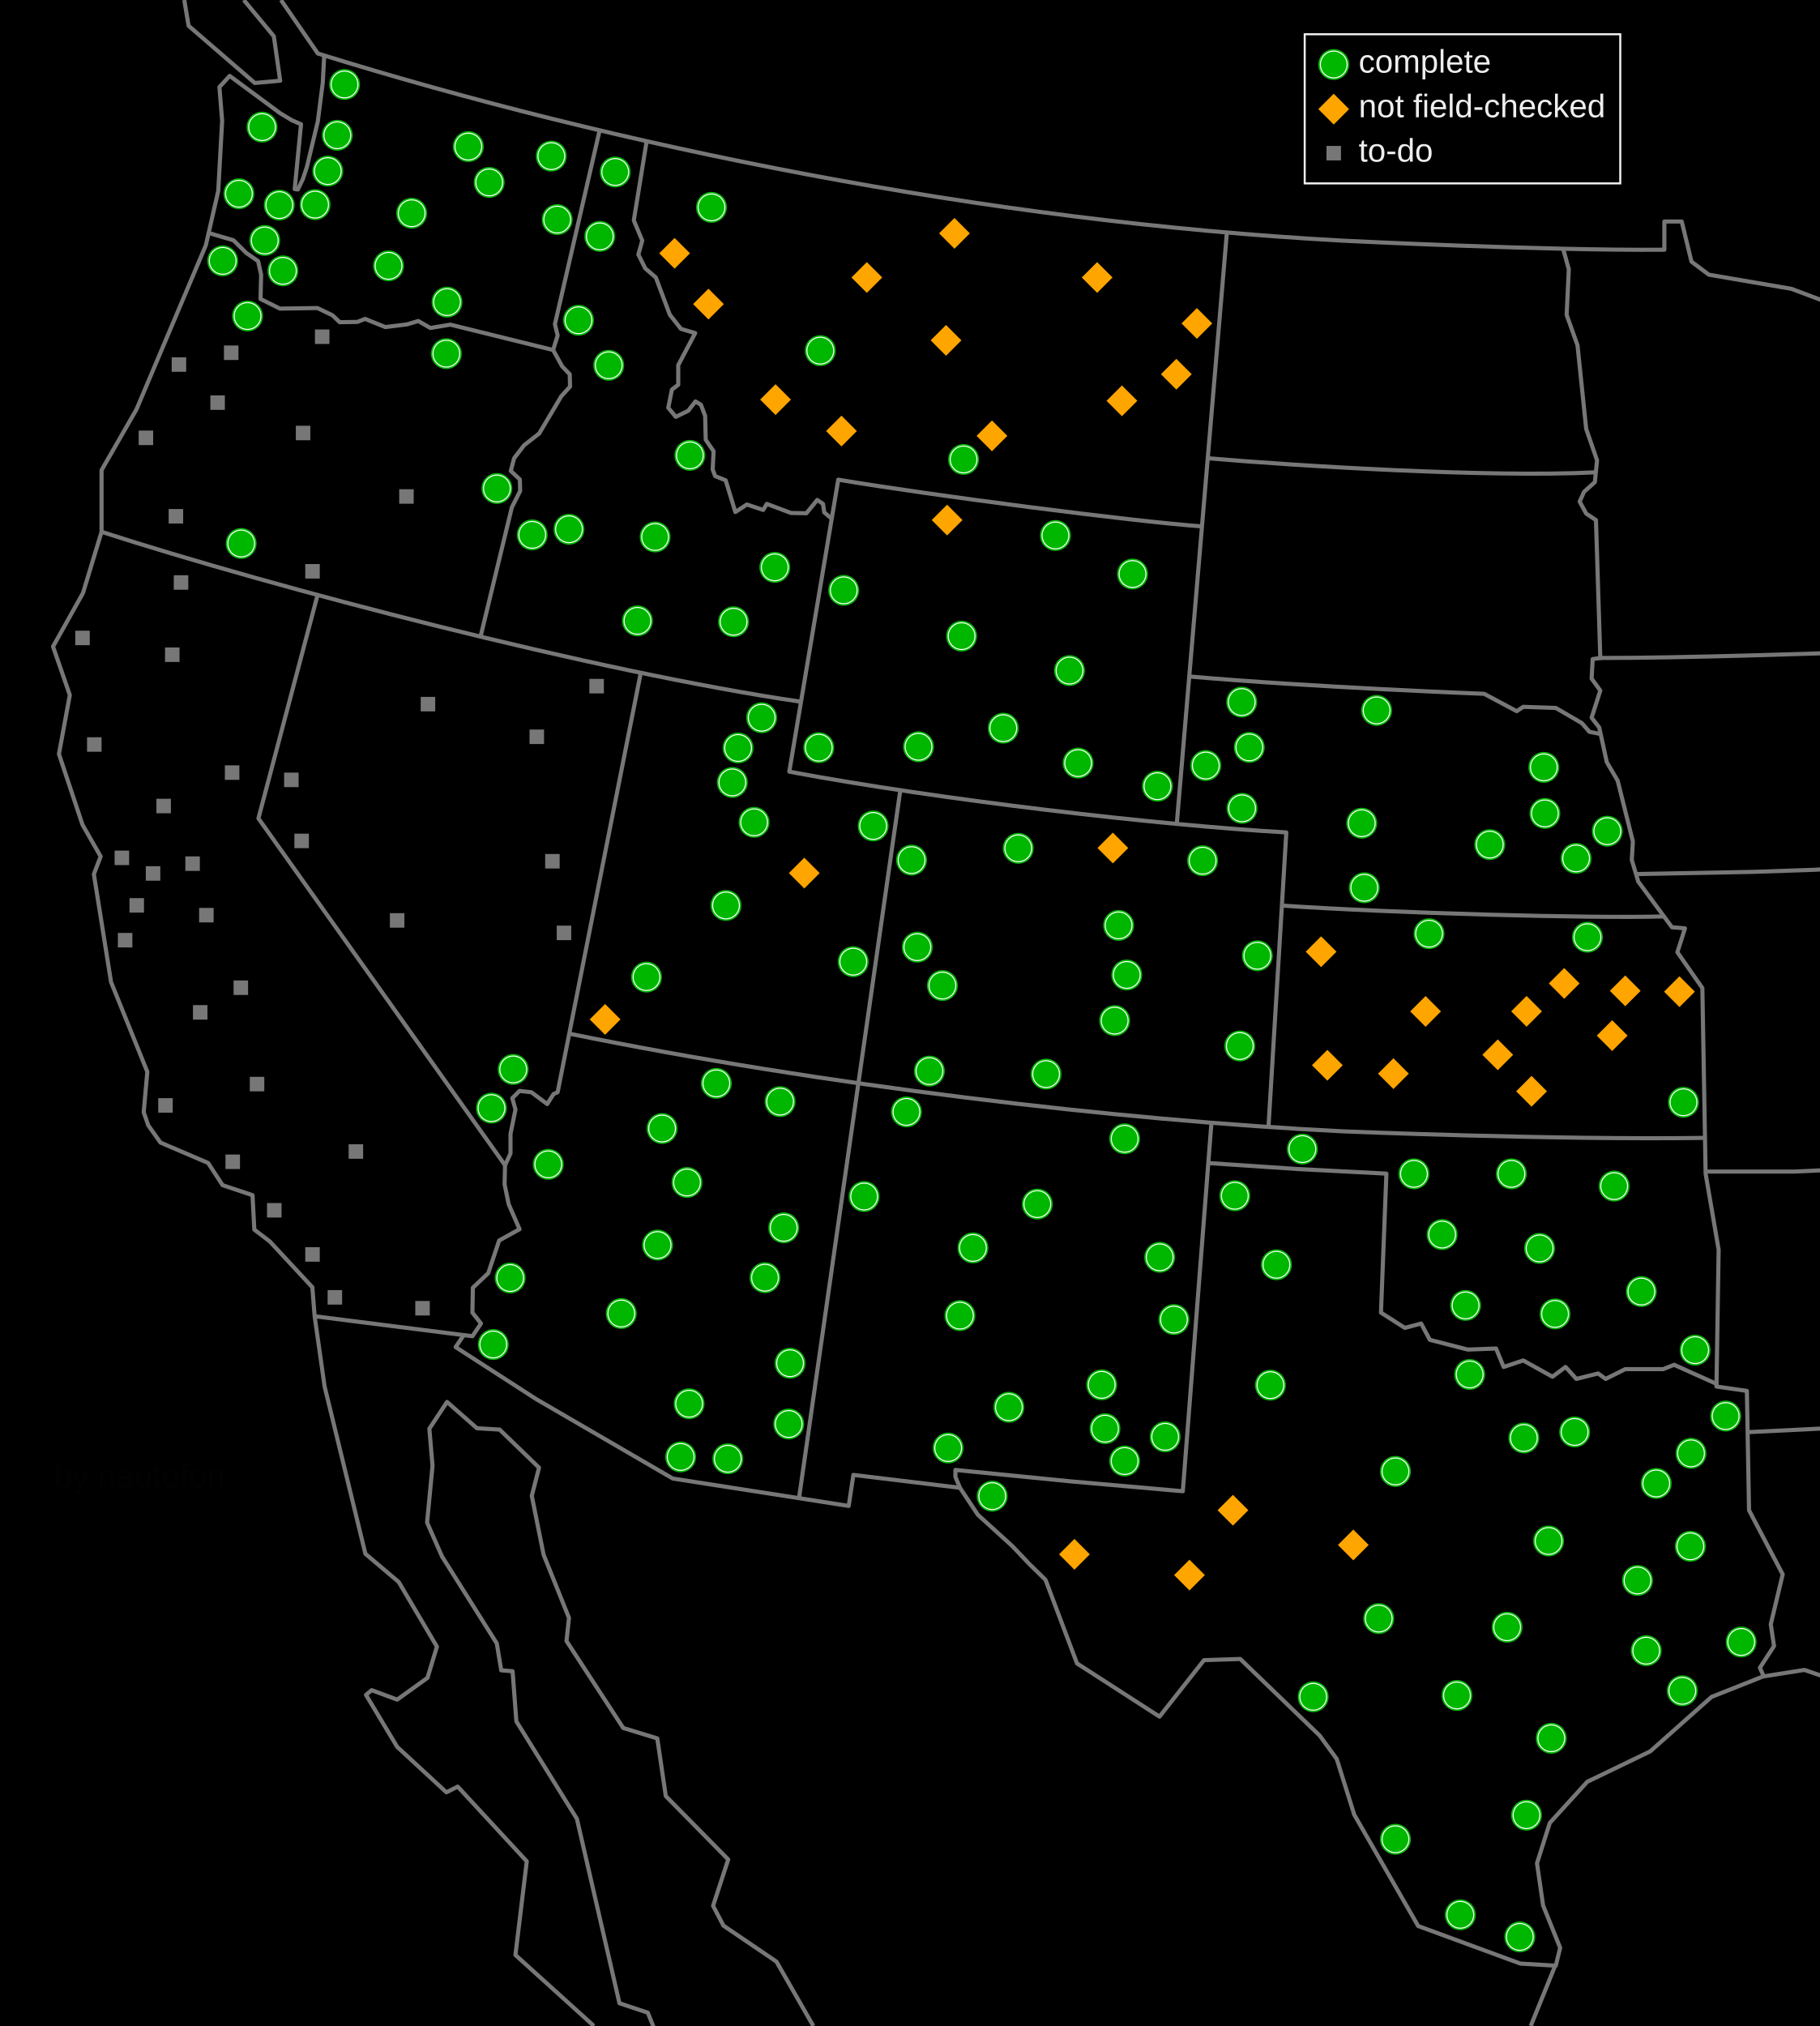
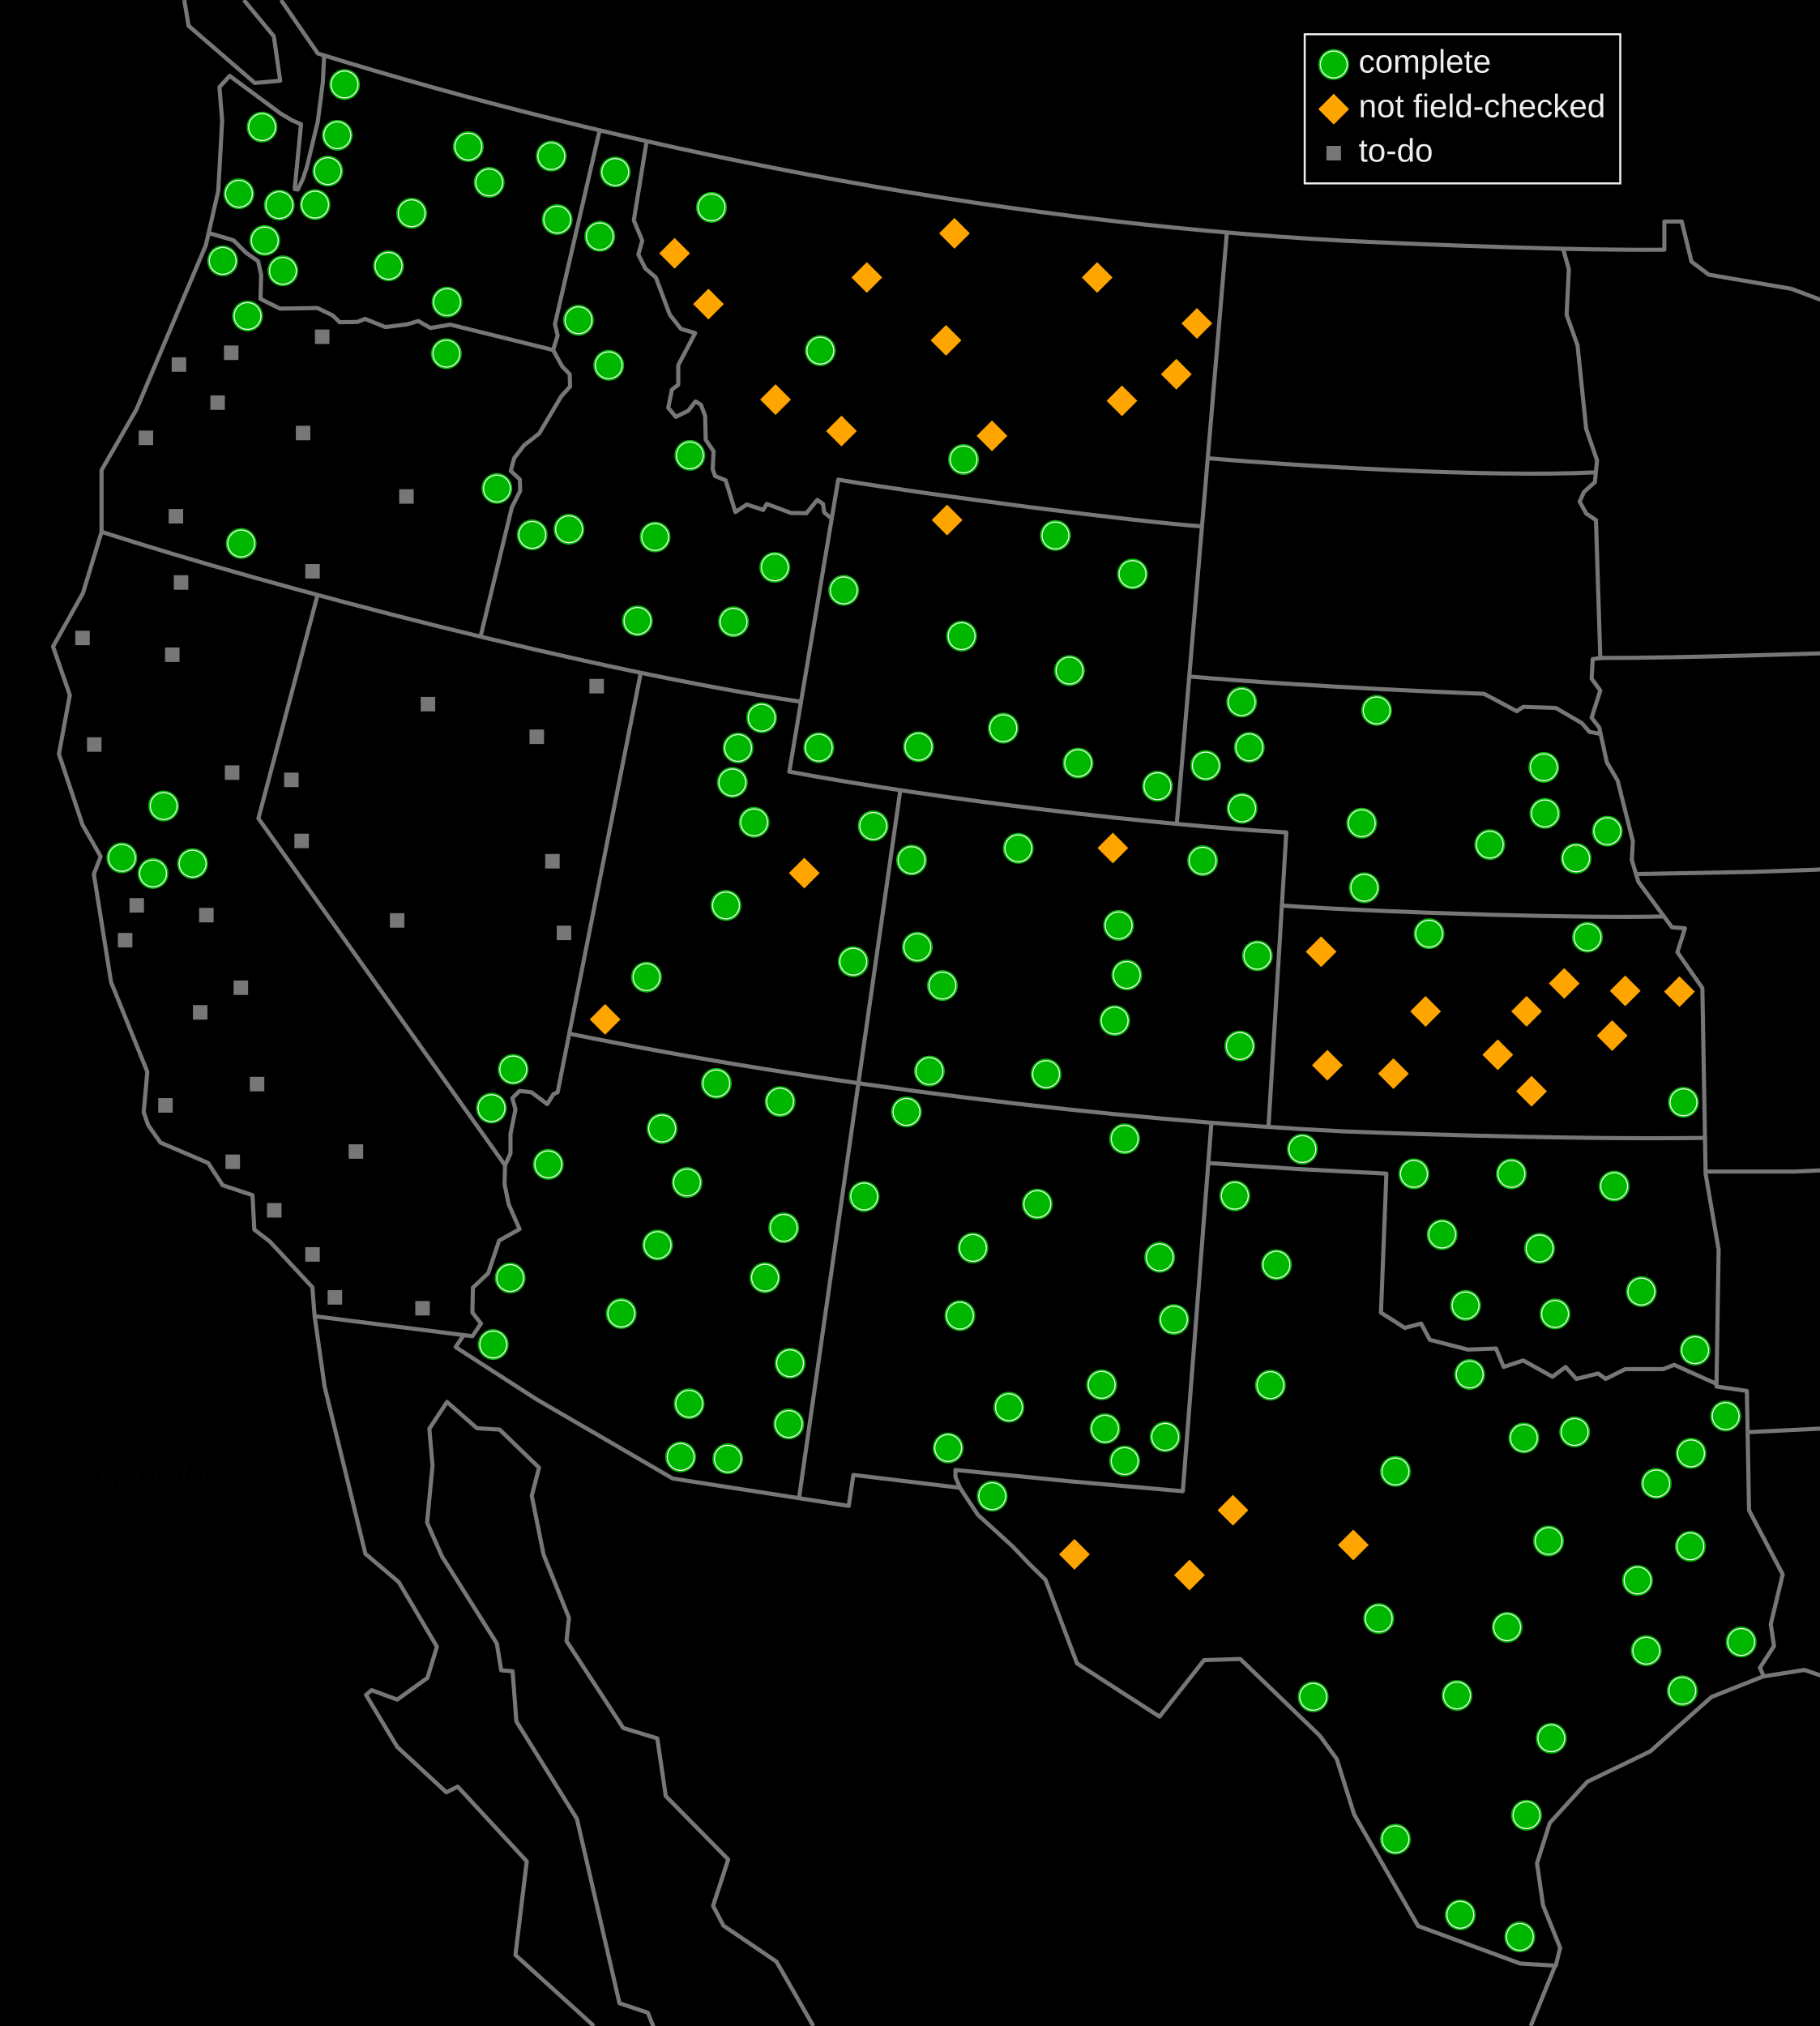
<svg xmlns="http://www.w3.org/2000/svg" xmlns:xlink="http://www.w3.org/1999/xlink" version="1.1" x="0px" y="0px" width="501.68px" height="558.55px" viewBox="0 0 501.68 558.55" xml:space="preserve">
  <symbol id="all" viewBox="-4.25 -4.25 8.5 8.5">
    <path style="fill:#00B700;" d="M4.25,0c0-2.35-1.9-4.25-4.25-4.25c-2.35,0-4.25,1.9-4.25,4.25S-2.35,4.25,0,4.25C2.35,4.25,4.25,2.35,4.25,0z" />
    <path style="fill:none;stroke:#FFFFFF;stroke-width:0.283;stroke-miterlimit:10;" d="M3.69,0c0-2.04-1.65-3.69-3.69-3.69S-3.68-2.04-3.68,0S-2.04,3.69,0,3.69S3.69,2.04,3.69,0z" />
  </symbol>
  <symbol id="cleanup" viewBox="-4.25 -4.25 8.5 8.5">
    <rect x="-3" y="-3" width="6" height="6" transform="rotate(45)" style="fill:orange" />
  </symbol>
  <symbol id="open" viewBox="-4.25 -4.25 8.5 8.5">
    <rect x="-2" y="-2" width="4" height="4" style="fill:#777" />
  </symbol>
  <symbol id="TODO" viewBox="-4.25 -4.25 8.5 8.5">
    <rect x="-2" y="-2" width="4" height="4" style="fill:red" />
  </symbol>
  <g id="map">
    <rect width="597.74" height="558.55" />
    <text id="made_by_nautofon" transform="matrix(1 0 0 1 15.00 410.00)" style="font-family:'ArialMT','Arial',sans-serif;fill:#020202;font-size:9px;">by nautofon</text>
    <path style="fill:none;stroke:#777777;stroke-width:1.134;stroke-linejoin:round;stroke-miterlimit:10;" d="M77.47,0l10.16,14.75c81.55,25.39,184,46.31,282.83,51.61 0 0 55.799 2.787 88.427 2.487v-7.783h4.789l2.694 11.076 4.789 3.592 22.75 3.891 14.368 5.388 10.178-2.993 17.362 4.49-13.47 7.184-18.858 18.559 0.299 2.395" />
    <line style="fill:none;stroke:#777777;stroke-width:1.134;stroke-linejoin:round;stroke-miterlimit:10;" x1="338.27" y1="64.1" x2="324.45" y2="227.16" />
    <polyline style="fill:none;stroke:#777777;stroke-width:1.134;stroke-linejoin:round;stroke-miterlimit:10;" points="87.56,164.04 71.25,225.62 139.25,321.25" />
    <polyline style="fill:none;stroke:#777777;stroke-width:1.134;stroke-linejoin:round;stroke-miterlimit:10;" points="176.67,185.49 153.75,301.12 152.62,301.62 150.88,304.38 146.5,301.12 143.25,300.75 141.25,302.75 142.12,305.88 140.75,312.62 140.75,318 139.25,321.25 139.12,326.5 140.25,332 143.25,338.88 137.62,342 134.62,351 130.38,355 130.25,361.88 132.62,364.88 130.25,368.38 86.75,362.88" />
    <polyline style="fill:none;stroke:#777777;stroke-width:1.134;stroke-linejoin:round;stroke-miterlimit:10;" points="50.81,0 52,7.12 70.25,22.88 77.25,22.25 75.5,10 67.22,0" />
    <path style="fill:none;stroke:#777777;stroke-width:1.134;stroke-linejoin:round;stroke-miterlimit:10;" d="m89.39 15.3-0.39 7.45-1.38 10.75-3 12.5-1.12 3.38-1.38 2.87-0.87-0.13 1.75-17.87-2.5-1.08-3.21-1.92-13.96-10.33-2.83 3.08 0.75 9.33-1.08 19.34-3.42 14.95-19.13 45.26-9.62 16.74v17l-5.12 16.88-8.26 14.75 4.63 13.37-3 16.26 6.5 19.5 5 8.74-1.87 4.88 4.74 29.75 10 24.75-1 11.12 1.26 3.63 3.37 4.75 13.13 5.62 4 6.13 8.24 2.75 0.5 9.5 4.26 3.25 11.74 12.63 0.63 8 2.75 19.37 11.25 46.13 9.177 7.754 10.54 17.833-2.607 8.605-8.344 5.997-7.04-2.607-1.565 1.304 8.605 14.341 13.559 12.516 3.129-1.565 19.035 20.599-3.129 25.814 21.642 19.574" />
    <path style="fill:none;stroke:#777777;stroke-width:1.134;stroke-linejoin:round;stroke-miterlimit:10;" d="m180.18 558.79-1.565-3.911-7.822-2.607-11.734-50.846-16.688-26.857-1.043-13.82-3.129-0.261-1.228-7.413-15.09-23.953-4.13-9.37 1.5-15.63-0.87-10.24 4.87-7.38 8.25 7.25 6.25 0.37 10.87 10.5-2 7.76 3.26 16.24 6.997 17.413-0.687 6.37 15.645 23.989 9.387 2.868 2.347 15.906 17.21 17.47-4.172 12.777 2.868 5.476 14.602 9.909 10.169 17.749" />
    <path style="fill:none;stroke:#777777;stroke-width:1.134;stroke-linejoin:round;stroke-miterlimit:10;" d="m127.87 368.07-2.25 3.31 22.26 14.37 37.62 21.87 48.5 7.55 1.29-8.55 29.38 3.55 4.95 7.45 9.5 8.63 4.68 4.93 4.464 4.358 8.681 23.049 22.75 14.668 12.273-15.566 9.989-0.323 21.93 21.149 4.666 6.405 4.83 15.362 17.624 30.7 28.183 10.36 9.765 0.577 1.202-4.926-4.701-11.674-1.683-11.626 3.523-11.123 10.338-11.353 17.362-8.382 16.902-15.012 14.229-5.642 11.375-1.796 13.171 4.49 14.967-3.592 14.368 10.477 12.872-0.299 6.585-4.191 6.885 2.395 2.694-2.993-3.891-3.592-0.299-8.082-2.993-5.388 6.885-4.191 13.47-2.395 15.53 0.898" />
    <line style="fill:none;stroke:#777777;stroke-width:1.134;stroke-linejoin:round;stroke-miterlimit:10;" x1="248.23" y1="217.87" x2="220.3" y2="413.04" />
    <path style="fill:none;stroke:#777777;stroke-width:1.134;stroke-linejoin:round;stroke-miterlimit:10;" d="M28,146.62c47.23,15.27,136.03,38.56,192.86,46.85" />
    <path style="fill:none;stroke:#777777;stroke-width:1.134;stroke-linejoin:round;stroke-miterlimit:10;" d="M156.95 284.97c69.54 14.18 151.01 23.87 213.51 26.94 0 0 58.194 2.396 99.503 1.797" />
    <path style="fill:none;stroke:#777777;stroke-width:1.134;stroke-linejoin:round;stroke-miterlimit:10;" d="M331.36,145.12c-18.79-1.34-74.68-8.56-100.24-12.88l-13.5,80.5c41,7.71,102.37,14.82,137.04,16.75l-4.92,81.2" />
    <polyline style="fill:none;stroke:#777777;stroke-width:1.134;stroke-linejoin:round;stroke-miterlimit:10;" points="334.01,309.54 326.12,411.12 295.42,408.42 263.42,405.25 263.42,407.17 264.67,410.17" />
    <path style="fill:none;stroke:#777777;stroke-width:1.134;stroke-linejoin:round;stroke-miterlimit:10;" d="m333.16 320.64 24.461 1.643 24.63 1.276-1.497 38.332 6.585 4.191 4.49-1.197 2.395 4.49 10.477 2.694 7.783-0.299 2.095 5.089 5.388-1.796 8.082 4.49 3.592-2.694 2.993 3.293 5.987-1.497 2.095 1.497 5.388-2.694h10.477l2.993-1.197 11.974 5.388" />
    <path style="fill:none;stroke:#777777;stroke-width:1.134;stroke-linejoin:round;stroke-miterlimit:10;" d="m353.22 249.65c31.131 2.095 85.611 3.592 105.67 2.993" />
    <path style="fill:none;stroke:#777777;stroke-width:1.134;stroke-linejoin:round;stroke-miterlimit:10;" d="m327.78 186.49c34.125 2.993 81.42 4.789 81.42 4.789l8.98 4.789 1.796-1.197 8.98 0.299 7.184 4.191 2.095 2.395 2.993 0.599" />
    <path style="fill:none;stroke:#777777;stroke-width:1.134;stroke-linejoin:round;stroke-miterlimit:10;" d="m332.87 126.32c24.246 2.095 77.529 5.388 107.16 3.891" />
    <polyline style="fill:none;stroke:#777777;stroke-width:1.134;stroke-linejoin:round;stroke-miterlimit:10;" points="165.33,35.93 153,89.38 153.75,92.5 152.5,96.5 155,101 157.08,103.17 157.17,106.58 154.75,109.25 148.67,119.5 144.5,122.75 141.75,126.33 140.83,129.83 143.33,132.17 143.42,135.33 141.12,139.88 132.49,175.53" />
    <polyline style="fill:none;stroke:#777777;stroke-width:1.134;stroke-linejoin:round;stroke-miterlimit:10;" points="178.29,38.93 174.75,60.75 177.08,66.33 176,70.17 177.92,74 180.83,76.5 184.67,86.75 187.75,90.67 191.67,91.83 187,100.67 187,106.08 185.25,107.42 184.25,112.42 186.33,114.92 189.75,113.25 191.75,110.67 193.25,111.58 194.42,114.67 194.58,121.25 196.75,124.42 196.5,129.42 197.17,131.25 200.08,132.42 202.75,141.17 205.92,139.08 210.42,140.58 211.42,138.92 218.08,141.42 222.33,141.5 225.33,137.83 226.92,138.92 227.25,141.25 229.32,143.01" />
    <polyline style="fill:none;stroke:#777777;stroke-width:1.134;stroke-linejoin:round;stroke-miterlimit:10;" points="57.53,64.23 64.38,66.25 67.92,69.75 71.17,72 72,75.75 71.83,82.42 77.17,85.08 87.5,84.92 91.67,86.92 93.67,88.83 98.5,88.75 100.67,87.92 106.25,90.17 112.25,89.42 115.33,88.5 118.67,90.42 124.17,89.5 152.5,96.5" />
    <path style="fill:none;stroke:#777777;stroke-width:1.134;stroke-linejoin:round;stroke-miterlimit:10;" d="m431.05 68.847 1.497 5.388-0.599 12.572 2.993 8.382 2.395 23.049 2.993 8.681-0.599 5.987-2.993 2.694-1.197 2.694 1.796 3.293 2.694 1.796 1.197 38.016-2.095 0.299-0.299 5.388 2.395 3.293-2.395 7.484 2.095 2.694 2.095 9.579 2.993 5.089 4.191 16.763-0.299 5.089 1.796 5.987 9.28 12.572 3.592 0.299-2.095 6.585 6.885 9.878 0.898 51.187 3.592 20.954-0.599 37.717 8.382 1.197 0.599 32.927 9.28 17.661-3.293 13.77 0.898 5.987-3.891 5.987 1.197 2.694" />
    <path style="fill:none;stroke:#777777;stroke-width:1.134;stroke-linejoin:round;stroke-miterlimit:10;" d="m440.93 181.4c24.246 0 58.371-1.197 76.93-1.796" />
    <path style="fill:none;stroke:#777777;stroke-width:1.134;stroke-linejoin:round;stroke-miterlimit:10;" d="m451.1 240.97 32.029-0.599 17.661-0.599 12.273-0.898 5.089 4.789" />
    <path style="fill:none;stroke:#777777;stroke-width:1.134;stroke-linejoin:round;stroke-miterlimit:10;" d="m470.56 322.99h24.246l32.329-1.497 17.062 0.299 1.796 2.694-4.789 5.987 10.776-0.299" />
    <path style="fill:none;stroke:#777777;stroke-width:1.134;stroke-linejoin:round;stroke-miterlimit:10;" d="m481.94 394.83 48.792-2.395" />
    <path style="fill:none;stroke:#777777;stroke-width:1.134;stroke-linejoin:round;stroke-miterlimit:10;" d="m428.87 541.7-6.822 16.841" />
  </g>
  <g id="legend" transform="translate(55)">
    <rect x="304.73" y="9.44" style="stroke:#EEEEEE;stroke-width:0.567;stroke-miterlimit:10;" width="87" height="41.12" />
    <text transform="matrix(1 0 0 1 319.5923 44.5608)" style="fill:#EEEEEE; font-family:'ArialMT','Arial',sans-serif; font-size:9px;">to-do</text>
    <use xlink:href="#open" width="8.5" height="8.5" id="legend-unkown_1_" x="-4.25" y="-4.25" transform="matrix(1 0 0 -1 312.729 42.2266)" style="overflow:visible;" />
    <text transform="matrix(1 0 0 1 319.5923 32.3207)" style="fill:#EEEEEE; font-family:'ArialMT','Arial',sans-serif; font-size:9px;">not field-checked</text>
    <use xlink:href="#cleanup" width="8.5" height="8.5" id="legend-some_1_" x="-4.25" y="-4.25" transform="matrix(1 0 0 -1 312.729 30.0874)" style="overflow:visible;" />
    <text transform="matrix(1 0 0 1 319.5933 20.0199)" style="fill:#EEEEEE; font-family:'ArialMT','Arial',sans-serif; font-size:9px;">complete</text>
    <use xlink:href="#all" width="8.5" height="8.5" id="legend-all_1_" x="-4.25" y="-4.25" transform="matrix(1 0 0 -1 312.729 17.7852)" style="overflow:visible;" />
  </g>
  <g id="data">
    <g id="AZ">
      <use xlink:href="#all" width="8.5" height="8.5" id="camp_verde" x="-4.25" y="-4.25" transform="matrix(1 0 0 -1 181.292 343.25)" style="overflow:visible;" />
      <use xlink:href="#all" width="8.5" height="8.5" id="clifton" x="-4.25" y="-4.25" transform="matrix(1 0 0 -1 217.8335 375.834)" style="overflow:visible;" />
      <use xlink:href="#all" width="8.5" height="8.5" id="ehrenberg" x="-4.25" y="-4.25" transform="matrix(1 0 0 -1 140.6665 352.334)" style="overflow:visible;" />
      <use xlink:href="#all" width="8.5" height="8.5" id="flagstaff" x="-4.25" y="-4.25" transform="matrix(1 0 0 -1 189.417 326)" style="overflow:visible;" />
      <use xlink:href="#all" width="8.5" height="8.5" id="g_canyon_vlg" x="-4.25" y="-4.25" transform="matrix(1 0 0 -1 182.542 311.125)" style="overflow:visible;" />
      <use xlink:href="#all" width="8.5" height="8.5" id="holbrook" x="-4.25" y="-4.25" transform="matrix(1 0 0 -1 216.084 338.5)" style="overflow:visible;" />
      <use xlink:href="#all" width="8.5" height="8.5" id="kayenta" x="-4.25" y="-4.25" transform="matrix(1 0 0 -1 215.0835 303.708)" style="overflow:visible;" />
      <use xlink:href="#all" width="8.5" height="8.5" id="kingman" x="-4.25" y="-4.25" transform="matrix(1 0 0 -1 151.167 321)" style="overflow:visible;" />
      <use xlink:href="#all" width="8.5" height="8.5" id="nogales" x="-4.25" y="-4.25" transform="matrix(1 0 0 -1 187.6665 401.667)" style="overflow:visible;" />
      <use xlink:href="#all" width="8.5" height="8.5" id="page" x="-4.25" y="-4.25" transform="matrix(1 0 0 -1 197.5005 298.667)" style="overflow:visible;" />
      <use xlink:href="#all" width="8.5" height="8.5" id="phoenix" x="-4.25" y="-4.25" transform="matrix(1 0 0 -1 171.292 362.125)" style="overflow:visible;" />
      <use xlink:href="#all" width="8.5" height="8.5" id="san_simon" x="-4.25" y="-4.25" transform="matrix(1 0 0 -1 217.4585 392.583)" style="overflow:visible;" />
      <use xlink:href="#all" width="8.5" height="8.5" id="show_low" x="-4.25" y="-4.25" transform="matrix(1 0 0 -1 210.917 352.25)" style="overflow:visible;" />
      <use xlink:href="#all" width="8.5" height="8.5" id="sierra_vista" x="-4.25" y="-4.25" transform="matrix(1 0 0 -1 200.6665 402.167)" style="overflow:visible;" />
      <use xlink:href="#all" width="8.5" height="8.5" id="tucson" x="-4.25" y="-4.25" transform="matrix(1 0 0 -1 190 387)" style="overflow:visible;" />
      <use xlink:href="#all" width="8.5" height="8.5" id="yuma" x="-4.25" y="-4.25" transform="matrix(1 0 0 -1 136 370.667)" style="overflow:visible;" />
    </g>
    <g id="CA">
      <use xlink:href="#open" width="8.5" height="8.5" id="bakersfield" x="-4.25" y="-4.25" transform="matrix(1 0 0 -1 70.875 298.874)" style="overflow:visible;" />
      <use xlink:href="#open" width="8.5" height="8.5" id="barstow" x="-4.25" y="-4.25" transform="matrix(1 0 0 -1 98.125 317.458)" style="overflow:visible;" />
      <use xlink:href="#open" width="8.5" height="8.5" id="carlsbad" x="-4.25" y="-4.25" transform="matrix(1 0 0 -1 86.1655 345.834)" style="overflow:visible;" />
      <use xlink:href="#open" width="8.5" height="8.5" id="el_centro" x="-4.25" y="-4.25" transform="matrix(1 0 0 -1 116.499 360.668)" style="overflow:visible;" />
      <use xlink:href="#open" width="8.5" height="8.5" id="eureka" x="-4.25" y="-4.25" transform="matrix(1 0 0 -1 22.7495 175.875)" style="overflow:visible;" />
      <use xlink:href="#open" width="8.5" height="8.5" id="fresno" x="-4.25" y="-4.25" transform="matrix(1 0 0 -1 66.4 272.3)" style="overflow:visible;" />
      <use xlink:href="#open" width="8.5" height="8.5" id="hilt" x="-4.25" y="-4.25" transform="matrix(1 0 0 -1 49.9165 160.5835)" style="overflow:visible;" />
      <use xlink:href="#open" width="8.5" height="8.5" id="huron" x="-4.25" y="-4.25" transform="matrix(1 0 0 -1 55.2 279.1)" style="overflow:visible;" />
      <use xlink:href="#open" width="8.5" height="8.5" id="los_angeles" x="-4.25" y="-4.25" transform="matrix(1 0 0 -1 75.6235 333.668)" style="overflow:visible;" />
      <use xlink:href="#open" width="8.5" height="8.5" id="modesto" x="-4.25" y="-4.25" transform="matrix(1 0 0 -1 56.9 252.3)" style="overflow:visible;" />
-       <use xlink:href="#open" width="8.5" height="8.5" id="oakland" x="-4.25" y="-4.25" transform="matrix(1 0 0 -1 42.2 240.8)" style="overflow:visible;" />
+       <use xlink:href="#all" width="8.5" height="8.5" id="oakland" x="-4.25" y="-4.25" transform="matrix(1 0 0 -1 42.2 240.8)" style="overflow:visible;" />
      <use xlink:href="#open" width="8.5" height="8.5" id="oxnard" x="-4.25" y="-4.25" transform="matrix(1 0 0 -1 64.1675 320.292)" style="overflow:visible;" />
      <use xlink:href="#open" width="8.5" height="8.5" id="redding" x="-4.25" y="-4.25" transform="matrix(1 0 0 -1 47.4995 180.5)" style="overflow:visible;" />
-       <use xlink:href="#open" width="8.5" height="8.5" id="sacramento" x="-4.25" y="-4.25" transform="matrix(1 0 0 -1 45.124 222.2095)" style="overflow:visible;" />
+       <use xlink:href="#all" width="8.5" height="8.5" id="sacramento" x="-4.25" y="-4.25" transform="matrix(1 0 0 -1 45.124 222.2095)" style="overflow:visible;" />
      <use xlink:href="#open" width="8.5" height="8.5" id="san_diego" x="-4.25" y="-4.25" transform="matrix(1 0 0 -1 92.3325 357.668)" style="overflow:visible;" />
-       <use xlink:href="#open" width="8.5" height="8.5" id="san_francisc" x="-4.25" y="-4.25" transform="matrix(1 0 0 -1 33.6 236.5)" style="overflow:visible;" />
+       <use xlink:href="#all" width="8.5" height="8.5" id="san_francisc" x="-4.25" y="-4.25" transform="matrix(1 0 0 -1 33.6 236.5)" style="overflow:visible;" />
      <use xlink:href="#open" width="8.5" height="8.5" id="san_jose" x="-4.25" y="-4.25" transform="matrix(1 0 0 -1 37.7 249.6)" style="overflow:visible;" />
      <use xlink:href="#open" width="8.5" height="8.5" id="santa_cruz" x="-4.25" y="-4.25" transform="matrix(1 0 0 -1 34.5 259.2)" style="overflow:visible;" />
      <use xlink:href="#open" width="8.5" height="8.5" id="santa_maria" x="-4.25" y="-4.25" transform="matrix(1 0 0 -1 45.6245 304.75)" style="overflow:visible;" />
-       <use xlink:href="#open" width="8.5" height="8.5" id="stockton" x="-4.25" y="-4.25" transform="matrix(1 0 0 -1 53.1 238.1)" style="overflow:visible;" />
+       <use xlink:href="#all" width="8.5" height="8.5" id="stockton" x="-4.25" y="-4.25" transform="matrix(1 0 0 -1 53.1 238.1)" style="overflow:visible;" />
      <use xlink:href="#open" width="8.5" height="8.5" id="truckee" x="-4.25" y="-4.25" transform="matrix(1 0 0 -1 63.9995 213)" style="overflow:visible;" />
      <use xlink:href="#open" width="8.5" height="8.5" id="ukiah" x="-4.25" y="-4.25" transform="matrix(1 0 0 -1 25.9995 205.25)" style="overflow:visible;" />
    </g>
    <g id="CO">
      <use xlink:href="#all" width="8.5" height="8.5" id="alamosa" x="-4.25" y="-4.25" transform="matrix(1 0 0 -1 288.4165 296.1221)" style="overflow:visible;" />
      <use xlink:href="#all" width="8.5" height="8.5" id="burlington" x="-4.25" y="-4.25" transform="matrix(1 0 0 -1 346.667 263.4971)" style="overflow:visible;" />
      <use xlink:href="#all" width="8.5" height="8.5" id="colorado_spr" x="-4.25" y="-4.25" transform="matrix(1 0 0 -1 310.6665 268.7886)" style="overflow:visible;" />
      <use xlink:href="#all" width="8.5" height="8.5" id="denver" x="-4.25" y="-4.25" transform="matrix(1 0 0 -1 308.4165 255.1221)" style="overflow:visible;" />
      <use xlink:href="#all" width="8.5" height="8.5" id="durango" x="-4.25" y="-4.25" transform="matrix(1 0 0 -1 256.25 295.2886)" style="overflow:visible;" />
      <use xlink:href="#cleanup" width="8.5" height="8.5" id="fort_collins" x="-4.25" y="-4.25" transform="matrix(1 0 0 -1 306.833 233.7886)" style="overflow:visible;" />
      <use xlink:href="#all" width="8.5" height="8.5" id="grand_juncti" x="-4.25" y="-4.25" transform="matrix(1 0 0 -1 252.916 261.1221)" style="overflow:visible;" />
      <use xlink:href="#all" width="8.5" height="8.5" id="lamar" x="-4.25" y="-4.25" transform="matrix(1 0 0 -1 341.833 288.3721)" style="overflow:visible;" />
      <use xlink:href="#all" width="8.5" height="8.5" id="montrose" x="-4.25" y="-4.25" transform="matrix(1 0 0 -1 259.833 271.7051)" style="overflow:visible;" />
      <use xlink:href="#all" width="8.5" height="8.5" id="pueblo" x="-4.25" y="-4.25" transform="matrix(1 0 0 -1 307.333 281.3721)" style="overflow:visible;" />
      <use xlink:href="#all" width="8.5" height="8.5" id="rangely" x="-4.25" y="-4.25" transform="matrix(1 0 0 -1 251.333 237.1221)" style="overflow:visible;" />
      <use xlink:href="#all" width="8.5" height="8.5" id="steamboat_sp" x="-4.25" y="-4.25" transform="matrix(1 0 0 -1 280.7495 233.8721)" style="overflow:visible;" />
      <use xlink:href="#all" width="8.5" height="8.5" id="sterling" x="-4.25" y="-4.25" transform="matrix(1 0 0 -1 331.583 237.2886)" style="overflow:visible;" />
    </g>
    <g id="ID">
      <use xlink:href="#all" width="8.5" height="8.5" id="boise" x="-4.25" y="-4.25" transform="matrix(1 0 0 -1 156.8745 145.9141)" style="overflow:visible;" />
      <use xlink:href="#all" width="8.5" height="8.5" id="coeur_dalene" x="-4.25" y="-4.25" transform="matrix(1 0 0 -1 165.3745 65.1641)" style="overflow:visible;" />
      <use xlink:href="#all" width="8.5" height="8.5" id="grangeville" x="-4.25" y="-4.25" transform="matrix(1 0 0 -1 167.833 100.7056)" style="overflow:visible;" />
      <use xlink:href="#all" width="8.5" height="8.5" id="idaho_falls" x="-4.25" y="-4.25" transform="matrix(1 0 0 -1 213.6245 156.4141)" style="overflow:visible;" />
      <use xlink:href="#all" width="8.5" height="8.5" id="ketchum" x="-4.25" y="-4.25" transform="matrix(1 0 0 -1 180.6245 148.0391)" style="overflow:visible;" />
      <use xlink:href="#all" width="8.5" height="8.5" id="lewiston" x="-4.25" y="-4.25" transform="matrix(1 0 0 -1 159.4995 88.2891)" style="overflow:visible;" />
      <use xlink:href="#all" width="8.5" height="8.5" id="nampa" x="-4.25" y="-4.25" transform="matrix(1 0 0 -1 146.7495 147.4556)" style="overflow:visible;" />
      <use xlink:href="#all" width="8.5" height="8.5" id="pocatello" x="-4.25" y="-4.25" transform="matrix(1 0 0 -1 202.2495 171.4141)" style="overflow:visible;" />
      <use xlink:href="#all" width="8.5" height="8.5" id="salmon" x="-4.25" y="-4.25" transform="matrix(1 0 0 -1 190.2075 125.5391)" style="overflow:visible;" />
      <use xlink:href="#all" width="8.5" height="8.5" id="sandpoint" x="-4.25" y="-4.25" transform="matrix(1 0 0 -1 169.6245 47.4141)" style="overflow:visible;" />
      <use xlink:href="#all" width="8.5" height="8.5" id="twin_falls" x="-4.25" y="-4.25" transform="matrix(1 0 0 -1 175.7495 171.1641)" style="overflow:visible;" />
    </g>
    <g id="KS">
      <use xlink:href="#cleanup" width="8.5" height="8.5" id="colby" transform="translate(360 258.13)" />
      <use xlink:href="#cleanup" width="8.5" height="8.5" id="dodge_city" transform="translate(379.94 291.74)" />
      <use xlink:href="#cleanup" width="8.5" height="8.5" id="emporia" transform="translate(440.25 281.26)" />
      <use xlink:href="#cleanup" width="8.5" height="8.5" id="garden_city" transform="translate(361.72 289.43)" />
      <use xlink:href="#cleanup" width="8.5" height="8.5" id="hays" transform="translate(388.8 274.59)" />
      <use xlink:href="#cleanup" width="8.5" height="8.5" id="hutchinson" transform="translate(408.71 286.55)" />
      <use xlink:href="#cleanup" width="8.5" height="8.5" id="junction_cit" transform="translate(427.03 266.87)" />
      <use xlink:href="#cleanup" width="8.5" height="8.5" id="kansas_city" transform="translate(458.8 269.14)" />
      <use xlink:href="#all" width="8.5" height="8.5" id="marysville" transform="translate(433.43 254.13)" />
      <use xlink:href="#all" width="8.5" height="8.5" id="phillipsburg" transform="translate(389.76 253.16)" />
      <use xlink:href="#all" width="8.5" height="8.5" id="pittsburg" transform="translate(459.91 299.64)" />
      <use xlink:href="#cleanup" width="8.5" height="8.5" id="salina_ks" transform="translate(416.65 274.57)" />
      <use xlink:href="#cleanup" width="8.5" height="8.5" id="topeka" transform="translate(443.85 268.92)" />
      <use xlink:href="#cleanup" width="8.5" height="8.5" id="wichita" transform="translate(418.02 296.61)" />
    </g>
    <g id="MT">
      <use xlink:href="#cleanup" width="8.5" height="8.5" id="billings" x="-4.25" y="-4.25" transform="matrix(1 0 0 -1 273.4985 120.168)" style="overflow:visible;" />
      <use xlink:href="#cleanup" width="8.5" height="8.5" id="bozeman" x="-4.25" y="-4.25" transform="matrix(1 0 0 -1 231.998 118.8345)" style="overflow:visible;" />
      <use xlink:href="#cleanup" width="8.5" height="8.5" id="butte" x="-4.25" y="-4.25" transform="matrix(1 0 0 -1 213.8315 110.168)" style="overflow:visible;" />
      <use xlink:href="#cleanup" width="8.5" height="8.5" id="glasgow_mt" x="-4.25" y="-4.25" transform="matrix(1 0 0 -1 302.4985 76.501)" style="overflow:visible;" />
      <use xlink:href="#cleanup" width="8.5" height="8.5" id="glendive" x="-4.25" y="-4.25" transform="matrix(1 0 0 -1 324.332 103.168)" style="overflow:visible;" />
      <use xlink:href="#cleanup" width="8.5" height="8.5" id="great_falls" x="-4.25" y="-4.25" transform="matrix(1 0 0 -1 238.9985 76.5015)" style="overflow:visible;" />
      <use xlink:href="#cleanup" width="8.5" height="8.5" id="havre" x="-4.25" y="-4.25" transform="matrix(1 0 0 -1 263.165 64.3345)" style="overflow:visible;" />
      <use xlink:href="#all" width="8.5" height="8.5" id="helena" x="-4.25" y="-4.25" transform="matrix(1 0 0 -1 226.1655 96.668)" style="overflow:visible;" />
      <use xlink:href="#all" width="8.5" height="8.5" id="kalispell" x="-4.25" y="-4.25" transform="matrix(1 0 0 -1 196.165 57.168)" style="overflow:visible;" />
      <use xlink:href="#all" width="8.5" height="8.5" id="laurel" x="-4.25" y="-4.25" transform="matrix(1 0 0 -1 265.665 126.6675)" style="overflow:visible;" />
      <use xlink:href="#cleanup" width="8.5" height="8.5" id="lewistown" x="-4.25" y="-4.25" transform="matrix(1 0 0 -1 260.832 93.835)" style="overflow:visible;" />
      <use xlink:href="#cleanup" width="8.5" height="8.5" id="miles_city" x="-4.25" y="-4.25" transform="matrix(1 0 0 -1 309.332 110.502)" style="overflow:visible;" />
      <use xlink:href="#cleanup" width="8.5" height="8.5" id="missoula" x="-4.25" y="-4.25" transform="matrix(1 0 0 -1 195.332 83.8345)" style="overflow:visible;" />
      <use xlink:href="#cleanup" width="8.5" height="8.5" id="sidney" x="-4.25" y="-4.25" transform="matrix(1 0 0 -1 329.998 89.1675)" style="overflow:visible;" />
      <use xlink:href="#cleanup" width="8.5" height="8.5" id="thompson_f" x="-4.25" y="-4.25" transform="matrix(1 0 0 -1 185.9985 69.8345)" style="overflow:visible;" />
    </g>
    <g id="NE" transform="translate(-27.097 -127.5)">
      <use xlink:href="#all" width="8.5" height="8.5" id="alliance" transform="translate(367.3 329.3)" />
      <use xlink:href="#all" width="8.5" height="8.5" id="chadron" transform="translate(365.2 316.8)" />
      <use xlink:href="#all" width="8.5" height="8.5" id="columbus" transform="translate(448.8 347.5)" />
      <use xlink:href="#all" width="8.5" height="8.5" id="grand_island" transform="translate(433.6 356.1)" />
      <use xlink:href="#all" width="8.5" height="8.5" id="lincoln" transform="translate(457.4 359.9)" />
      <use xlink:href="#all" width="8.5" height="8.5" id="mccook" transform="translate(399.0 368.0)" />
      <use xlink:href="#all" width="8.5" height="8.5" id="norfolk" transform="translate(448.5 334.8)" />
      <use xlink:href="#all" width="8.5" height="8.5" id="north_platte" transform="translate(398.3 350.2)" />
      <use xlink:href="#all" width="8.5" height="8.5" id="omaha" transform="translate(466.0 352.4)" />
      <use xlink:href="#all" width="8.5" height="8.5" id="scottsbluff" transform="translate(355.3 334.3)" />
      <use xlink:href="#all" width="8.5" height="8.5" id="sidney_ne" transform="translate(365.3 346.1)" />
      <use xlink:href="#all" width="8.5" height="8.5" id="valentine" transform="translate(402.4 319.1)" />
    </g>
    <g id="NM">
      <use xlink:href="#all" width="8.5" height="8.5" id="alamogordo" x="-4.25" y="-4.25" transform="matrix(1 0 0 -1 278.1665 387.9561)" style="overflow:visible;" />
      <use xlink:href="#all" width="8.5" height="8.5" id="albuquerque" x="-4.25" y="-4.25" transform="matrix(1 0 0 -1 268.25 344.0381)" style="overflow:visible;" />
      <use xlink:href="#all" width="8.5" height="8.5" id="artesia" x="-4.25" y="-4.25" transform="matrix(1 0 0 -1 304.6665 393.873)" style="overflow:visible;" />
      <use xlink:href="#all" width="8.5" height="8.5" id="carlsbad_nm" x="-4.25" y="-4.25" transform="matrix(1 0 0 -1 310.0835 402.79)" style="overflow:visible;" />
      <use xlink:href="#all" width="8.5" height="8.5" id="clovis" x="-4.25" y="-4.25" transform="matrix(1 0 0 -1 323.6665 363.7891)" style="overflow:visible;" />
      <use xlink:href="#all" width="8.5" height="8.5" id="farmington" x="-4.25" y="-4.25" transform="matrix(1 0 0 -1 249.916 306.5381)" style="overflow:visible;" />
      <use xlink:href="#all" width="8.5" height="8.5" id="gallup" x="-4.25" y="-4.25" transform="matrix(1 0 0 -1 238.2495 329.8721)" style="overflow:visible;" />
      <use xlink:href="#all" width="8.5" height="8.5" id="hobbs" x="-4.25" y="-4.25" transform="matrix(1 0 0 -1 321.25 396.123)" style="overflow:visible;" />
      <use xlink:href="#all" width="8.5" height="8.5" id="las_cruces" x="-4.25" y="-4.25" transform="matrix(1 0 0 -1 261.4165 399.2061)" style="overflow:visible;" />
      <use xlink:href="#all" width="8.5" height="8.5" id="raton" x="-4.25" y="-4.25" transform="matrix(1 0 0 -1 310.083 313.9551)" style="overflow:visible;" />
      <use xlink:href="#all" width="8.5" height="8.5" id="roswell" x="-4.25" y="-4.25" transform="matrix(1 0 0 -1 303.75 381.7891)" style="overflow:visible;" />
      <use xlink:href="#all" width="8.5" height="8.5" id="santa_fe" x="-4.25" y="-4.25" transform="matrix(1 0 0 -1 285.9995 331.9551)" style="overflow:visible;" />
      <use xlink:href="#all" width="8.5" height="8.5" id="socorro" x="-4.25" y="-4.25" transform="matrix(1 0 0 -1 264.6665 362.7051)" style="overflow:visible;" />
      <use xlink:href="#all" width="8.5" height="8.5" id="tucumcari" x="-4.25" y="-4.25" transform="matrix(1 0 0 -1 319.75 346.6221)" style="overflow:visible;" />
    </g>
    <g id="NV">
      <use xlink:href="#open" width="8.5" height="8.5" id="carson_city" x="-4.25" y="-4.25" transform="matrix(1 0 0 -1 83.165 231.833)" style="overflow:visible;" />
      <use xlink:href="#open" width="8.5" height="8.5" id="elko" x="-4.25" y="-4.25" transform="matrix(1 0 0 -1 147.9995 203.125)" style="overflow:visible;" />
      <use xlink:href="#open" width="8.5" height="8.5" id="ely" x="-4.25" y="-4.25" transform="matrix(1 0 0 -1 152.312 237.4375)" style="overflow:visible;" />
      <use xlink:href="#open" width="8.5" height="8.5" id="jackpot" x="-4.25" y="-4.25" transform="matrix(1 0 0 -1 164.4985 189.1665)" style="overflow:visible;" />
      <use xlink:href="#all" width="8.5" height="8.5" id="las_vegas" x="-4.25" y="-4.25" transform="matrix(1 0 0 -1 141.4985 294.833)" style="overflow:visible;" />
      <use xlink:href="#open" width="8.5" height="8.5" id="pioche" x="-4.25" y="-4.25" transform="matrix(1 0 0 -1 155.4995 257.1875)" style="overflow:visible;" />
      <use xlink:href="#all" width="8.5" height="8.5" id="primm" x="-4.25" y="-4.25" transform="matrix(1 0 0 -1 135.4985 305.5)" style="overflow:visible;" />
      <use xlink:href="#open" width="8.5" height="8.5" id="reno" x="-4.25" y="-4.25" transform="matrix(1 0 0 -1 80.332 215)" style="overflow:visible;" />
      <use xlink:href="#open" width="8.5" height="8.5" id="tonopah" x="-4.25" y="-4.25" transform="matrix(1 0 0 -1 109.4995 253.75)" style="overflow:visible;" />
      <use xlink:href="#open" width="8.5" height="8.5" id="winnemucca" x="-4.25" y="-4.25" transform="matrix(1 0 0 -1 117.9995 194.125)" style="overflow:visible;" />
    </g>
    <g id="OK" transform="translate(-4.25 -4.25)">
      <use xlink:href="#all" width="8.5" height="8.5" id="ardmore" transform="translate(428.75 362.24)" />
      <use xlink:href="#all" width="8.5" height="8.5" id="clinton" transform="translate(397.62 340.36)" />
      <use xlink:href="#all" width="8.5" height="8.5" id="enid" transform="translate(416.71 323.62)" />
      <use xlink:href="#all" width="8.5" height="8.5" id="guymon" transform="translate(359.08 316.79)" />
      <use xlink:href="#all" width="8.5" height="8.5" id="idabel" transform="translate(467.37 372.22)" />
      <use xlink:href="#all" width="8.5" height="8.5" id="lawton" transform="translate(404.08 359.89)" />
      <use xlink:href="#all" width="8.5" height="8.5" id="mcalester" transform="translate(452.54 356.07)" />
      <use xlink:href="#all" width="8.5" height="8.5" id="oklahoma_cit" transform="translate(424.49 344.17)" />
      <use xlink:href="#all" width="8.5" height="8.5" id="tulsa" transform="translate(445.05 327)" />
      <use xlink:href="#all" width="8.5" height="8.5" id="woodward" transform="translate(389.84 323.62)" />
    </g>
    <g id="OR">
      <use xlink:href="#all" width="8.5" height="8.5" id="astoria" x="-4.25" y="-4.25" transform="matrix(1 0 0 -1 61.3979 71.917)" style="overflow:visible;" />
      <use xlink:href="#open" width="8.5" height="8.5" id="bend" x="-4.25" y="-4.25" transform="matrix(1 0 0 -1 83.5645 119.375)" style="overflow:visible;" />
      <use xlink:href="#open" width="8.5" height="8.5" id="burns" x="-4.25" y="-4.25" transform="matrix(1 0 0 -1 112.0645 136.875)" style="overflow:visible;" />
      <use xlink:href="#open" width="8.5" height="8.5" id="coos_bay" x="-4.25" y="-4.25" transform="matrix(1 0 0 -1 40.231 120.708)" style="overflow:visible;" />
      <use xlink:href="#open" width="8.5" height="8.5" id="eugene" x="-4.25" y="-4.25" transform="matrix(1 0 0 -1 59.9995 110.9995)" style="overflow:visible;" />
      <use xlink:href="#all" width="8.5" height="8.5" id="klamath_f" x="-4.25" y="-4.25" transform="matrix(1 0 0 -1 66.4995 149.833)" style="overflow:visible;" />
      <use xlink:href="#open" width="8.5" height="8.5" id="lakeview" x="-4.25" y="-4.25" transform="matrix(1 0 0 -1 86.1665 157.5)" style="overflow:visible;" />
      <use xlink:href="#open" width="8.5" height="8.5" id="medford" x="-4.25" y="-4.25" transform="matrix(1 0 0 -1 48.4995 142.333)" style="overflow:visible;" />
      <use xlink:href="#open" width="8.5" height="8.5" id="newport" x="-4.25" y="-4.25" transform="matrix(1 0 0 -1 49.333 100.4995)" style="overflow:visible;" />
      <use xlink:href="#all" width="8.5" height="8.5" id="ontario" x="-4.25" y="-4.25" transform="matrix(1 0 0 -1 136.9995 134.6665)" style="overflow:visible;" />
      <use xlink:href="#all" width="8.5" height="8.5" id="pendleton" x="-4.25" y="-4.25" transform="matrix(1 0 0 -1 123.0645 97.5)" style="overflow:visible;" />
      <use xlink:href="#all" width="8.5" height="8.5" id="portland" x="-4.25" y="-4.25" transform="matrix(1 0 0 -1 68.2495 87.1245)" style="overflow:visible;" />
      <use xlink:href="#open" width="8.5" height="8.5" id="salem" x="-4.25" y="-4.25" transform="matrix(1 0 0 -1 63.7495 97.2495)" style="overflow:visible;" />
      <use xlink:href="#open" width="8.5" height="8.5" id="the_dalles" x="-4.25" y="-4.25" transform="matrix(1 0 0 -1 88.833 92.833)" style="overflow:visible;" />
    </g>
    <g id="TX" transform="translate(-63.713 95.304)">
      <use xlink:href="#all" width="8.5" height="8.5" id="abilene" transform="translate(444.21 306.1)" />
      <use xlink:href="#all" width="8.5" height="8.5" id="amarillo" transform="translate(411.39 249.13)" />
      <use xlink:href="#all" width="8.5" height="8.5" id="austin" transform="translate(475 349.06)" />
      <use xlink:href="#all" width="8.5" height="8.5" id="beaumont" transform="translate(539.53 353.12)" />
      <use xlink:href="#all" width="8.5" height="8.5" id="brownsville" transform="translate(478.5 434.43)" />
      <use xlink:href="#all" width="8.5" height="8.5" id="corpus_chris" transform="translate(480.34 400.87)" />
      <use xlink:href="#all" width="8.5" height="8.5" id="dalhart" transform="translate(399.92 230.11)" />
      <use xlink:href="#all" width="8.5" height="8.5" id="dallas" transform="translate(493.62 295.22)" />
      <use xlink:href="#all" width="8.5" height="8.5" id="del_rio" transform="translate(421.53 368.24)" />
      <use xlink:href="#all" width="8.5" height="8.5" id="el_paso" transform="translate(333.03 312.92)" />
      <use xlink:href="#cleanup" width="8.5" height="8.5" id="fort_stockto" transform="translate(387.42 334.68)" />
      <use xlink:href="#all" width="8.5" height="8.5" id="fort_worth" transform="translate(479.61 296.88)" />
      <use xlink:href="#all" width="8.5" height="8.5" id="galveston" transform="translate(523.3 366.58)" />
      <use xlink:href="#all" width="8.5" height="8.5" id="houston" transform="translate(513.35 355.52)" />
      <use xlink:href="#all" width="8.5" height="8.5" id="huntsville" transform="translate(510.95 336.16)" />
      <use xlink:href="#all" width="8.5" height="8.5" id="junction" transform="translate(439.6 346.67)" />
      <use xlink:href="#all" width="8.5" height="8.5" id="laredo" transform="translate(444.21 407.51)" />
      <use xlink:href="#all" width="8.5" height="8.5" id="longview_tx" transform="translate(525.7 301.12)" />
      <use xlink:href="#all" width="8.5" height="8.5" id="lubbock" transform="translate(409.73 282.32)" />
      <use xlink:href="#all" width="8.5" height="8.5" id="lufkin" transform="translate(525.52 326.75)" />
      <use xlink:href="#all" width="8.5" height="8.5" id="mcallen" transform="translate(462.09 428.34)" />
      <use xlink:href="#cleanup" width="8.5" height="8.5" id="odessa" transform="translate(399.4 316.8)" />
      <use xlink:href="#cleanup" width="8.5" height="8.5" id="san_angelo" transform="translate(432.59 326.38)" />
      <use xlink:href="#all" width="8.5" height="8.5" id="san_antonio" transform="translate(461.17 367.87)" />
      <use xlink:href="#all" width="8.5" height="8.5" id="texarkana" transform="translate(535.25 290.84)" />
      <use xlink:href="#all" width="8.5" height="8.5" id="tyler" transform="translate(516.11 309.42)" />
      <use xlink:href="#cleanup" width="8.5" height="8.5" id="van_horn" transform="translate(355.7 328.96)" />
      <use xlink:href="#all" width="8.5" height="8.5" id="victoria" transform="translate(487.17 379.67)" />
      <use xlink:href="#all" width="8.5" height="8.5" id="waco" transform="translate(486.43 325.28)" />
      <use xlink:href="#all" width="8.5" height="8.5" id="wichita_fall" transform="translate(464.67 279.37)" />
    </g>
    <g id="UT">
      <use xlink:href="#all" width="8.5" height="8.5" id="cedar_city" x="-4.25" y="-4.25" transform="matrix(1 0 0 -1 178.2495 269.3726)" style="overflow:visible;" />
      <use xlink:href="#all" width="8.5" height="8.5" id="logan" x="-4.25" y="-4.25" transform="matrix(1 0 0 -1 209.9995 197.8721)" style="overflow:visible;" />
      <use xlink:href="#all" width="8.5" height="8.5" id="moab" x="-4.25" y="-4.25" transform="matrix(1 0 0 -1 235.2495 265.1226)" style="overflow:visible;" />
      <use xlink:href="#all" width="8.5" height="8.5" id="ogden" x="-4.25" y="-4.25" transform="matrix(1 0 0 -1 203.5005 206.2056)" style="overflow:visible;" />
      <use xlink:href="#cleanup" width="8.5" height="8.5" id="price" x="-4.25" y="-4.25" transform="matrix(1 0 0 -1 221.7495 240.7056)" style="overflow:visible;" />
      <use xlink:href="#all" width="8.5" height="8.5" id="provo" x="-4.25" y="-4.25" transform="matrix(1 0 0 -1 207.9165 226.7056)" style="overflow:visible;" />
      <use xlink:href="#all" width="8.5" height="8.5" id="salina" x="-4.25" y="-4.25" transform="matrix(1 0 0 -1 200.166 249.6226)" style="overflow:visible;" />
      <use xlink:href="#all" width="8.5" height="8.5" id="salt_lake" x="-4.25" y="-4.25" transform="matrix(1 0 0 -1 201.9165 215.7061)" style="overflow:visible;" />
      <use xlink:href="#cleanup" width="8.5" height="8.5" id="st_george" x="-4.25" y="-4.25" transform="matrix(1 0 0 -1 166.833 281.0391)" style="overflow:visible;" />
      <use xlink:href="#all" width="8.5" height="8.5" id="vernal" x="-4.25" y="-4.25" transform="matrix(1 0 0 -1 240.7495 227.7056)" style="overflow:visible;" />
    </g>
    <g id="WA">
      <use xlink:href="#all" width="8.5" height="8.5" id="aberdeen_wa" x="-4.25" y="-4.25" transform="matrix(1 0 0 -1 65.8745 53.4146)" style="overflow:visible;" />
      <use xlink:href="#all" width="8.5" height="8.5" id="bellingham" x="-4.25" y="-4.25" transform="matrix(1 0 0 -1 94.9995 23.2896)" style="overflow:visible;" />
      <use xlink:href="#all" width="8.5" height="8.5" id="colville" x="-4.25" y="-4.25" transform="matrix(1 0 0 -1 151.9995 43.0396)" style="overflow:visible;" />
      <use xlink:href="#all" width="8.5" height="8.5" id="everett" x="-4.25" y="-4.25" transform="matrix(1 0 0 -1 92.9995 37.2896)" style="overflow:visible;" />
      <use xlink:href="#all" width="8.5" height="8.5" id="grand_coulee" x="-4.25" y="-4.25" transform="matrix(1 0 0 -1 134.8745 50.2896)" style="overflow:visible;" />
      <use xlink:href="#all" width="8.5" height="8.5" id="kennewick" x="-4.25" y="-4.25" transform="matrix(1 0 0 -1 123.2495 83.2896)" style="overflow:visible;" />
      <use xlink:href="#all" width="8.5" height="8.5" id="longview" x="-4.25" y="-4.25" transform="matrix(1 0 0 -1 72.9995 66.2896)" style="overflow:visible;" />
      <use xlink:href="#all" width="8.5" height="8.5" id="olympia" x="-4.25" y="-4.25" transform="matrix(1 0 0 -1 76.9995 56.5396)" style="overflow:visible;" />
      <use xlink:href="#all" width="8.5" height="8.5" id="omak" x="-4.25" y="-4.25" transform="matrix(1 0 0 -1 129.1245 40.4146)" style="overflow:visible;" />
      <use xlink:href="#all" width="8.5" height="8.5" id="port_angeles" x="-4.25" y="-4.25" transform="matrix(1 0 0 -1 72.2495 35.0396)" style="overflow:visible;" />
      <use xlink:href="#all" width="8.5" height="8.5" id="seattle" x="-4.25" y="-4.25" transform="matrix(1 0 0 -1 90.3745 47.1646)" style="overflow:visible;" />
      <use xlink:href="#all" width="8.5" height="8.5" id="spokane" x="-4.25" y="-4.25" transform="matrix(1 0 0 -1 153.6245 60.5396)" style="overflow:visible;" />
      <use xlink:href="#all" width="8.5" height="8.5" id="tacoma" x="-4.25" y="-4.25" transform="matrix(1 0 0 -1 86.8745 56.4146)" style="overflow:visible;" />
      <use xlink:href="#all" width="8.5" height="8.5" id="vancouver" x="-4.25" y="-4.25" transform="matrix(1 0 0 -1 77.9995 74.6646)" style="overflow:visible;" />
      <use xlink:href="#all" width="8.5" height="8.5" id="wenatchee" x="-4.25" y="-4.25" transform="matrix(1 0 0 -1 113.4995 58.7896)" style="overflow:visible;" />
      <use xlink:href="#all" width="8.5" height="8.5" id="yakima" x="-4.25" y="-4.25" transform="matrix(1 0 0 -1 107.1245 73.2896)" style="overflow:visible;" />
    </g>
    <g id="WY">
      <use xlink:href="#all" width="8.5" height="8.5" id="casper" x="-4.25" y="-4.25" transform="matrix(1 0 0 -1 294.8745 184.875)" style="overflow:visible;" />
      <use xlink:href="#all" width="8.5" height="8.5" id="cheyenne" x="-4.25" y="-4.25" transform="matrix(1 0 0 -1 319.1245 216.75)" style="overflow:visible;" />
      <use xlink:href="#cleanup" width="8.5" height="8.5" id="cody" x="-4.25" y="-4.25" transform="matrix(1 0 0 -1 261.125 143.375)" style="overflow:visible;" />
      <use xlink:href="#all" width="8.5" height="8.5" id="evanston" x="-4.25" y="-4.25" transform="matrix(1 0 0 -1 225.7495 206.125)" style="overflow:visible;" />
      <use xlink:href="#all" width="8.5" height="8.5" id="gillette" x="-4.25" y="-4.25" transform="matrix(1 0 0 -1 312.2495 158.25)" style="overflow:visible;" />
      <use xlink:href="#all" width="8.5" height="8.5" id="jackson" x="-4.25" y="-4.25" transform="matrix(1 0 0 -1 232.6245 162.75)" style="overflow:visible;" />
      <use xlink:href="#all" width="8.5" height="8.5" id="laramie" x="-4.25" y="-4.25" transform="matrix(1 0 0 -1 297.2495 210.375)" style="overflow:visible;" />
      <use xlink:href="#all" width="8.5" height="8.5" id="rawlins" x="-4.25" y="-4.25" transform="matrix(1 0 0 -1 276.6245 200.75)" style="overflow:visible;" />
      <use xlink:href="#all" width="8.5" height="8.5" id="riverton" x="-4.25" y="-4.25" transform="matrix(1 0 0 -1 265.1245 175.375)" style="overflow:visible;" />
      <use xlink:href="#all" width="8.5" height="8.5" id="rock_springs" x="-4.25" y="-4.25" transform="matrix(1 0 0 -1 253.2495 205.875)" style="overflow:visible;" />
      <use xlink:href="#all" width="8.5" height="8.5" id="sheridan" x="-4.25" y="-4.25" transform="matrix(1 0 0 -1 290.9995 147.625)" style="overflow:visible;" />
    </g>
  </g>
</svg>
